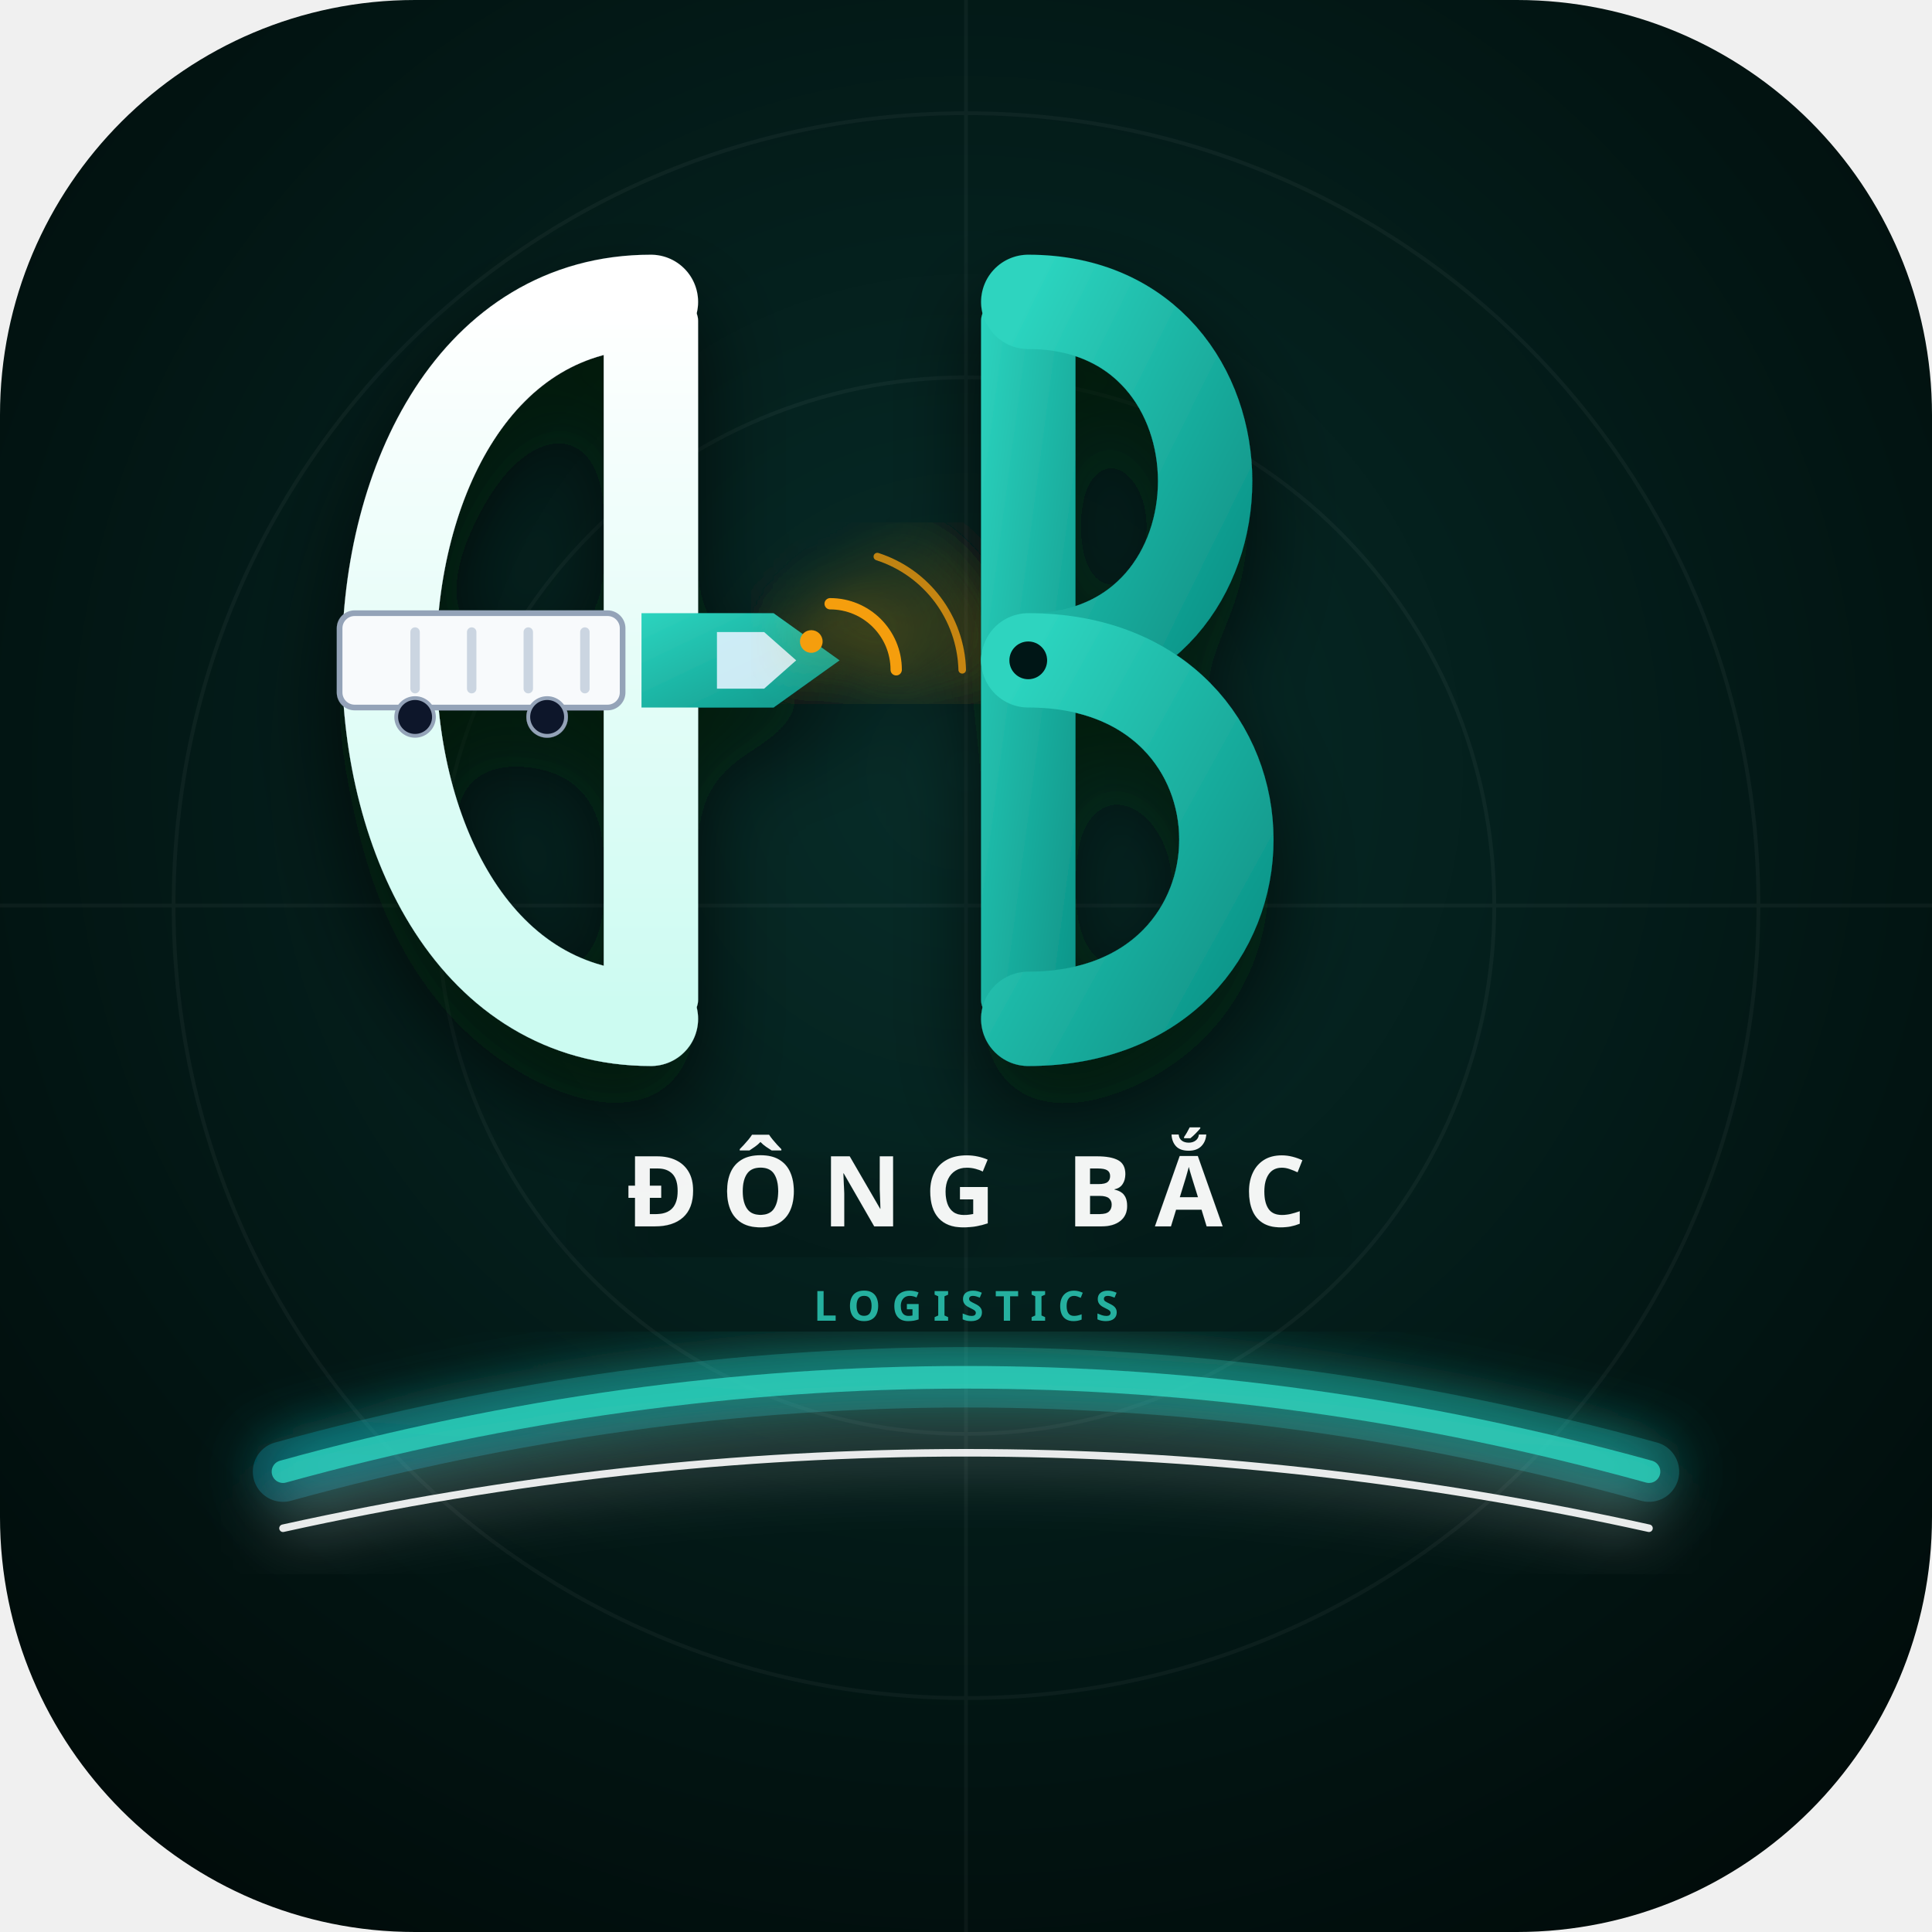
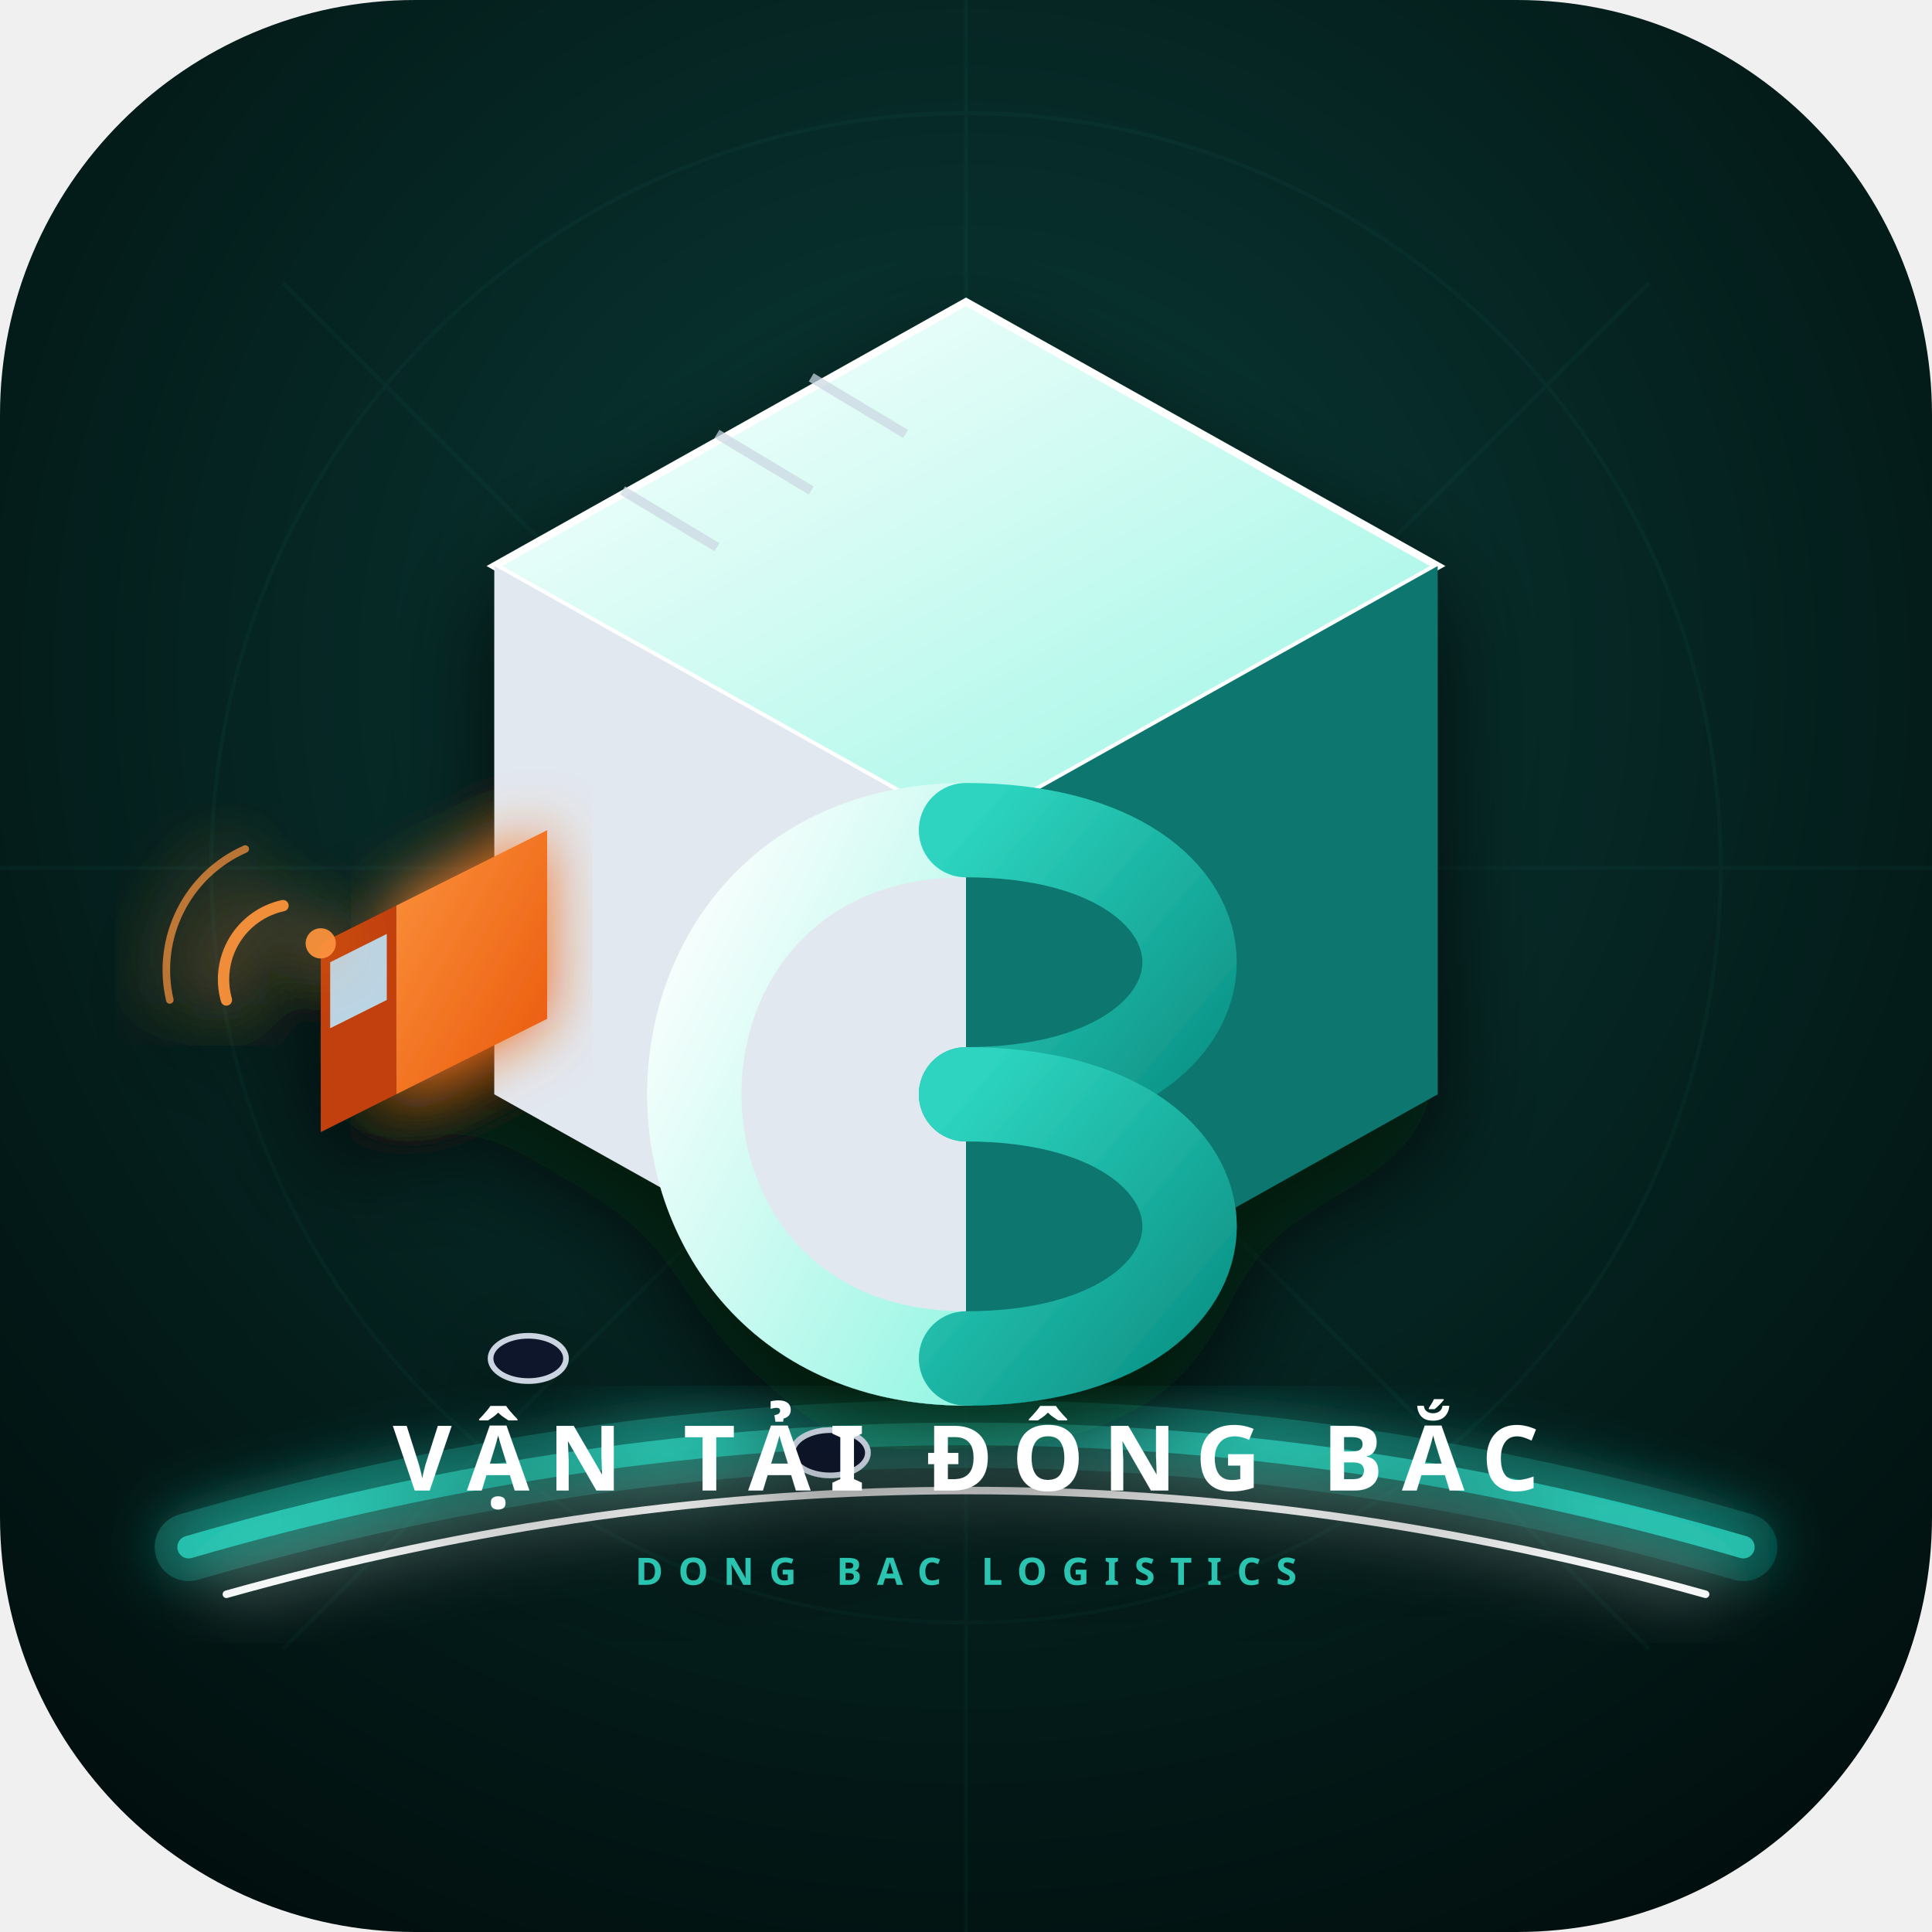
<svg xmlns="http://www.w3.org/2000/svg" width="1024" height="1024" viewBox="0 0 1024 1024" role="img" aria-label="Van Tai Dong Bac App Icon">
  <defs>
-     <radialGradient id="bg" cx="50%" cy="40%" r="85%">
-       <stop offset="0%" stop-color="#072d29" />
-       <stop offset="60%" stop-color="#021412" />
-       <stop offset="100%" stop-color="#000504" />
+     <radialGradient id="bg" cx="50%" cy="35%" r="90%">
+       <stop offset="0%" stop-color="#0a3c38" />
+       <stop offset="60%" stop-color="#031a18" />
+       <stop offset="100%" stop-color="#000706" />
    </radialGradient>
-     <linearGradient id="roadGrad" x1="0%" y1="100%" x2="100%" y2="0%">
-       <stop offset="0%" stop-color="#06b6d4" />
-       <stop offset="100%" stop-color="#2dd4bf" />
+     <linearGradient id="topFacetGrad" x1="0%" y1="0%" x2="100%" y2="100%">
+       <stop offset="0%" stop-color="#ffffff" />
+       <stop offset="100%" stop-color="#99f6e4" />
    </linearGradient>
-     <linearGradient id="dbSpineGrad" x1="0%" y1="0%" x2="0%" y2="100%">
-       <stop offset="0%" stop-color="#ffffff" />
-       <stop offset="100%" stop-color="#ccfbf1" />
-     </linearGradient>
-     <linearGradient id="dbLoopGrad" x1="0%" y1="0%" x2="100%" y2="100%">
+     <linearGradient id="neonTealGrad" x1="0%" y1="0%" x2="100%" y2="100%">
      <stop offset="0%" stop-color="#2dd4bf" />
      <stop offset="100%" stop-color="#0d9488" />
+     </linearGradient>
+     <linearGradient id="orangeGrad" x1="0%" y1="0%" x2="100%" y2="100%">
+       <stop offset="0%" stop-color="#fb923c" />
+       <stop offset="100%" stop-color="#ea580c" />
    </linearGradient>
    <filter id="glow" x="-30%" y="-30%" width="160%" height="160%">
      <feGaussianBlur stdDeviation="16" result="blur" />
      <feComposite in="SourceGraphic" in2="blur" operator="over" />
    </filter>
    <filter id="shadow" x="-20%" y="-20%" width="140%" height="150%">
-       <feDropShadow dx="0" dy="24" stdDeviation="24" flood-color="#000807" flood-opacity="0.7" />
+       <feDropShadow dx="0" dy="24" stdDeviation="28" flood-color="#000807" flood-opacity="0.8" />
    </filter>
  </defs>
  <rect width="1024" height="1024" rx="220" fill="url(#bg)" />
-   <g opacity="0.04" stroke="#ffffff" stroke-width="2">
-     <circle cx="512" cy="480" r="420" fill="none" />
-     <circle cx="512" cy="480" r="280" fill="none" />
+   <g opacity="0.04" stroke="#2dd4bf" stroke-width="2">
+     <circle cx="512" cy="460" r="400" fill="none" />
    <line x1="512" y1="0" x2="512" y2="1024" />
-     <line x1="0" y1="480" x2="1024" y2="480" />
+     <line x1="0" y1="460" x2="1024" y2="460" />
+     <line x1="150" y1="150" x2="874" y2="874" />
+     <line x1="874" y1="150" x2="150" y2="874" />
  </g>
  <g filter="url(#glow)">
-     <path d="M 150,780 Q 512,680 874,780" fill="none" stroke="url(#roadGrad)" stroke-width="32" stroke-linecap="round" opacity="0.25" />
-     <path d="M 150,780 Q 512,680 874,780" fill="none" stroke="#2dd4bf" stroke-width="12" stroke-linecap="round" opacity="0.8" />
-     <path d="M 150,810 Q 512,730 874,810" fill="none" stroke="#ffffff" stroke-width="4" stroke-linecap="round" opacity="0.9" />
+     <path d="M 100,820 Q 512,700 924,820" fill="none" stroke="url(#neonTealGrad)" stroke-width="36" stroke-linecap="round" opacity="0.3" />
+     <path d="M 100,820 Q 512,700 924,820" fill="none" stroke="#2dd4bf" stroke-width="12" stroke-linecap="round" opacity="0.8" />
+     <path d="M 120,845 Q 512,735 904,845" fill="none" stroke="#ffffff" stroke-width="4" stroke-linecap="round" opacity="0.95" />
+   </g>
+   <g filter="url(#shadow)" transform="translate(0, -20)">
+     <polygon points="262,320 512,460 762,320 762,600 512,740 262,600" fill="#000000" opacity="0.25" />
+     <polygon points="512,180 762,320 512,460 262,320" fill="url(#topFacetGrad)" />
+     <polygon points="512,180 762,320 512,460 262,320" fill="none" stroke="#ffffff" stroke-width="4" />
+     <polygon points="262,320 512,460 512,740 262,600" fill="#e2e8f0" />
+     <path d="M 512,460 C 320,460 320,740 512,740" fill="none" stroke="url(#topFacetGrad)" stroke-width="50" stroke-linecap="round" />
+     <polygon points="210,500 290,460 290,560 210,600" fill="url(#orangeGrad)" filter="url(#glow)" />
+     <polygon points="210,500 170,520 170,620 210,600" fill="#c2410c" />
+     <polygon points="175,530 205,515 205,550 175,565" fill="#bae6fd" opacity="0.9" />
+     <ellipse cx="280" cy="740" rx="20" ry="12" fill="#0f172a" stroke="#cbd5e1" stroke-width="3" />
+     <ellipse cx="440" cy="790" rx="20" ry="12" fill="#0f172a" stroke="#cbd5e1" stroke-width="3" />
+     <polygon points="512,460 762,320 762,600 512,740" fill="#0f766e" />
+     <path d="M 512,460 C 670,460 670,600 512,600" fill="none" stroke="url(#neonTealGrad)" stroke-width="50" stroke-linecap="round" />
+     <path d="M 512,600 C 670,600 670,740 512,740" fill="none" stroke="url(#neonTealGrad)" stroke-width="50" stroke-linecap="round" />
+     <line x1="330" y1="280" x2="380" y2="310" stroke="#cbd5e1" stroke-width="5" opacity="0.7" />
+     <line x1="380" y1="250" x2="430" y2="280" stroke="#cbd5e1" stroke-width="5" opacity="0.7" />
+     <line x1="430" y1="220" x2="480" y2="250" stroke="#cbd5e1" stroke-width="5" opacity="0.7" />
+     <g filter="url(#glow)" opacity="0.95">
+       <path d="M 150,500 A 40,40 0 0,0 120,550" fill="none" stroke="#fb923c" stroke-width="6" stroke-linecap="round" />
+       <path d="M 130,470 A 70,70 0 0,0 90,550" fill="none" stroke="#fb923c" stroke-width="4" stroke-linecap="round" opacity="0.75" />
+       <circle cx="170" cy="520" r="8" fill="#fb923c" />
+     </g>
  </g>
  <g filter="url(#shadow)">
-     <rect x="320" y="160" width="50" height="380" rx="10" fill="url(#dbSpineGrad)" />
-     <path d="M 345,160 C 160,160 160,540 345,540" fill="none" stroke="url(#dbSpineGrad)" stroke-width="50" stroke-linecap="round" />
-     <rect x="180" y="325" width="150" height="50" rx="8" fill="#f8fafc" stroke="#94a3b8" stroke-width="3" />
-     <g stroke="#cbd5e1" stroke-width="5" stroke-linecap="round">
-       <line x1="220" y1="335" x2="220" y2="365" />
-       <line x1="250" y1="335" x2="250" y2="365" />
-       <line x1="280" y1="335" x2="280" y2="365" />
-       <line x1="310" y1="335" x2="310" y2="365" />
-     </g>
-     <circle cx="220" cy="380" r="10" fill="#0f172a" stroke="#94a3b8" stroke-width="2" />
-     <circle cx="290" cy="380" r="10" fill="#0f172a" stroke="#94a3b8" stroke-width="2" />
-     <path d="M 340,325 L 410,325 L 445,350 L 410,375 L 340,375 Z" fill="url(#dbLoopGrad)" />
-     <polygon points="380,335 405,335 422,350 405,365 380,365" fill="#e0f2fe" opacity="0.9" />
-     <g filter="url(#glow)">
-       <path d="M 440,320 A 35,35 0 0,1 475,355" fill="none" stroke="#f59e0b" stroke-width="6" stroke-linecap="round" />
-       <path d="M 465,295 A 65,65 0 0,1 510,355" fill="none" stroke="#f59e0b" stroke-width="4" stroke-linecap="round" opacity="0.75" />
-       <circle cx="430" cy="340" r="6" fill="#f59e0b" />
-     </g>
-     <rect x="520" y="160" width="50" height="380" rx="10" fill="url(#dbLoopGrad)" />
-     <path d="M 545,160 C 670,160 670,350 545,350" fill="none" stroke="url(#dbLoopGrad)" stroke-width="50" stroke-linecap="round" />
-     <path d="M 545,350 C 685,350 685,540 545,540" fill="none" stroke="url(#dbLoopGrad)" stroke-width="50" stroke-linecap="round" />
-     <circle cx="545" cy="350" r="10" fill="#021412" />
+     <text x="512" y="790" font-family="'Plus Jakarta Sans', system-ui, sans-serif" font-size="48" font-weight="900" fill="#ffffff" letter-spacing="10" text-anchor="middle">VẬN TẢI ĐÔNG BẮC</text>
+     <text x="512" y="840" font-family="'Plus Jakarta Sans', system-ui, sans-serif" font-size="20" font-weight="700" fill="#2dd4bf" letter-spacing="8" text-anchor="middle" opacity="0.9">DONG BAC LOGISTICS</text>
  </g>
-   <text x="512" y="650" font-family="'Plus Jakarta Sans', system-ui, sans-serif" font-size="52" font-weight="800" fill="#ffffff" letter-spacing="12" text-anchor="middle" opacity="0.95" filter="url(#shadow)">ĐÔNG BẮC</text>
-   <text x="512" y="700" font-family="'Plus Jakarta Sans', system-ui, sans-serif" font-size="22" font-weight="600" fill="#2dd4bf" letter-spacing="6" text-anchor="middle" opacity="0.8">LOGISTICS</text>
</svg>
